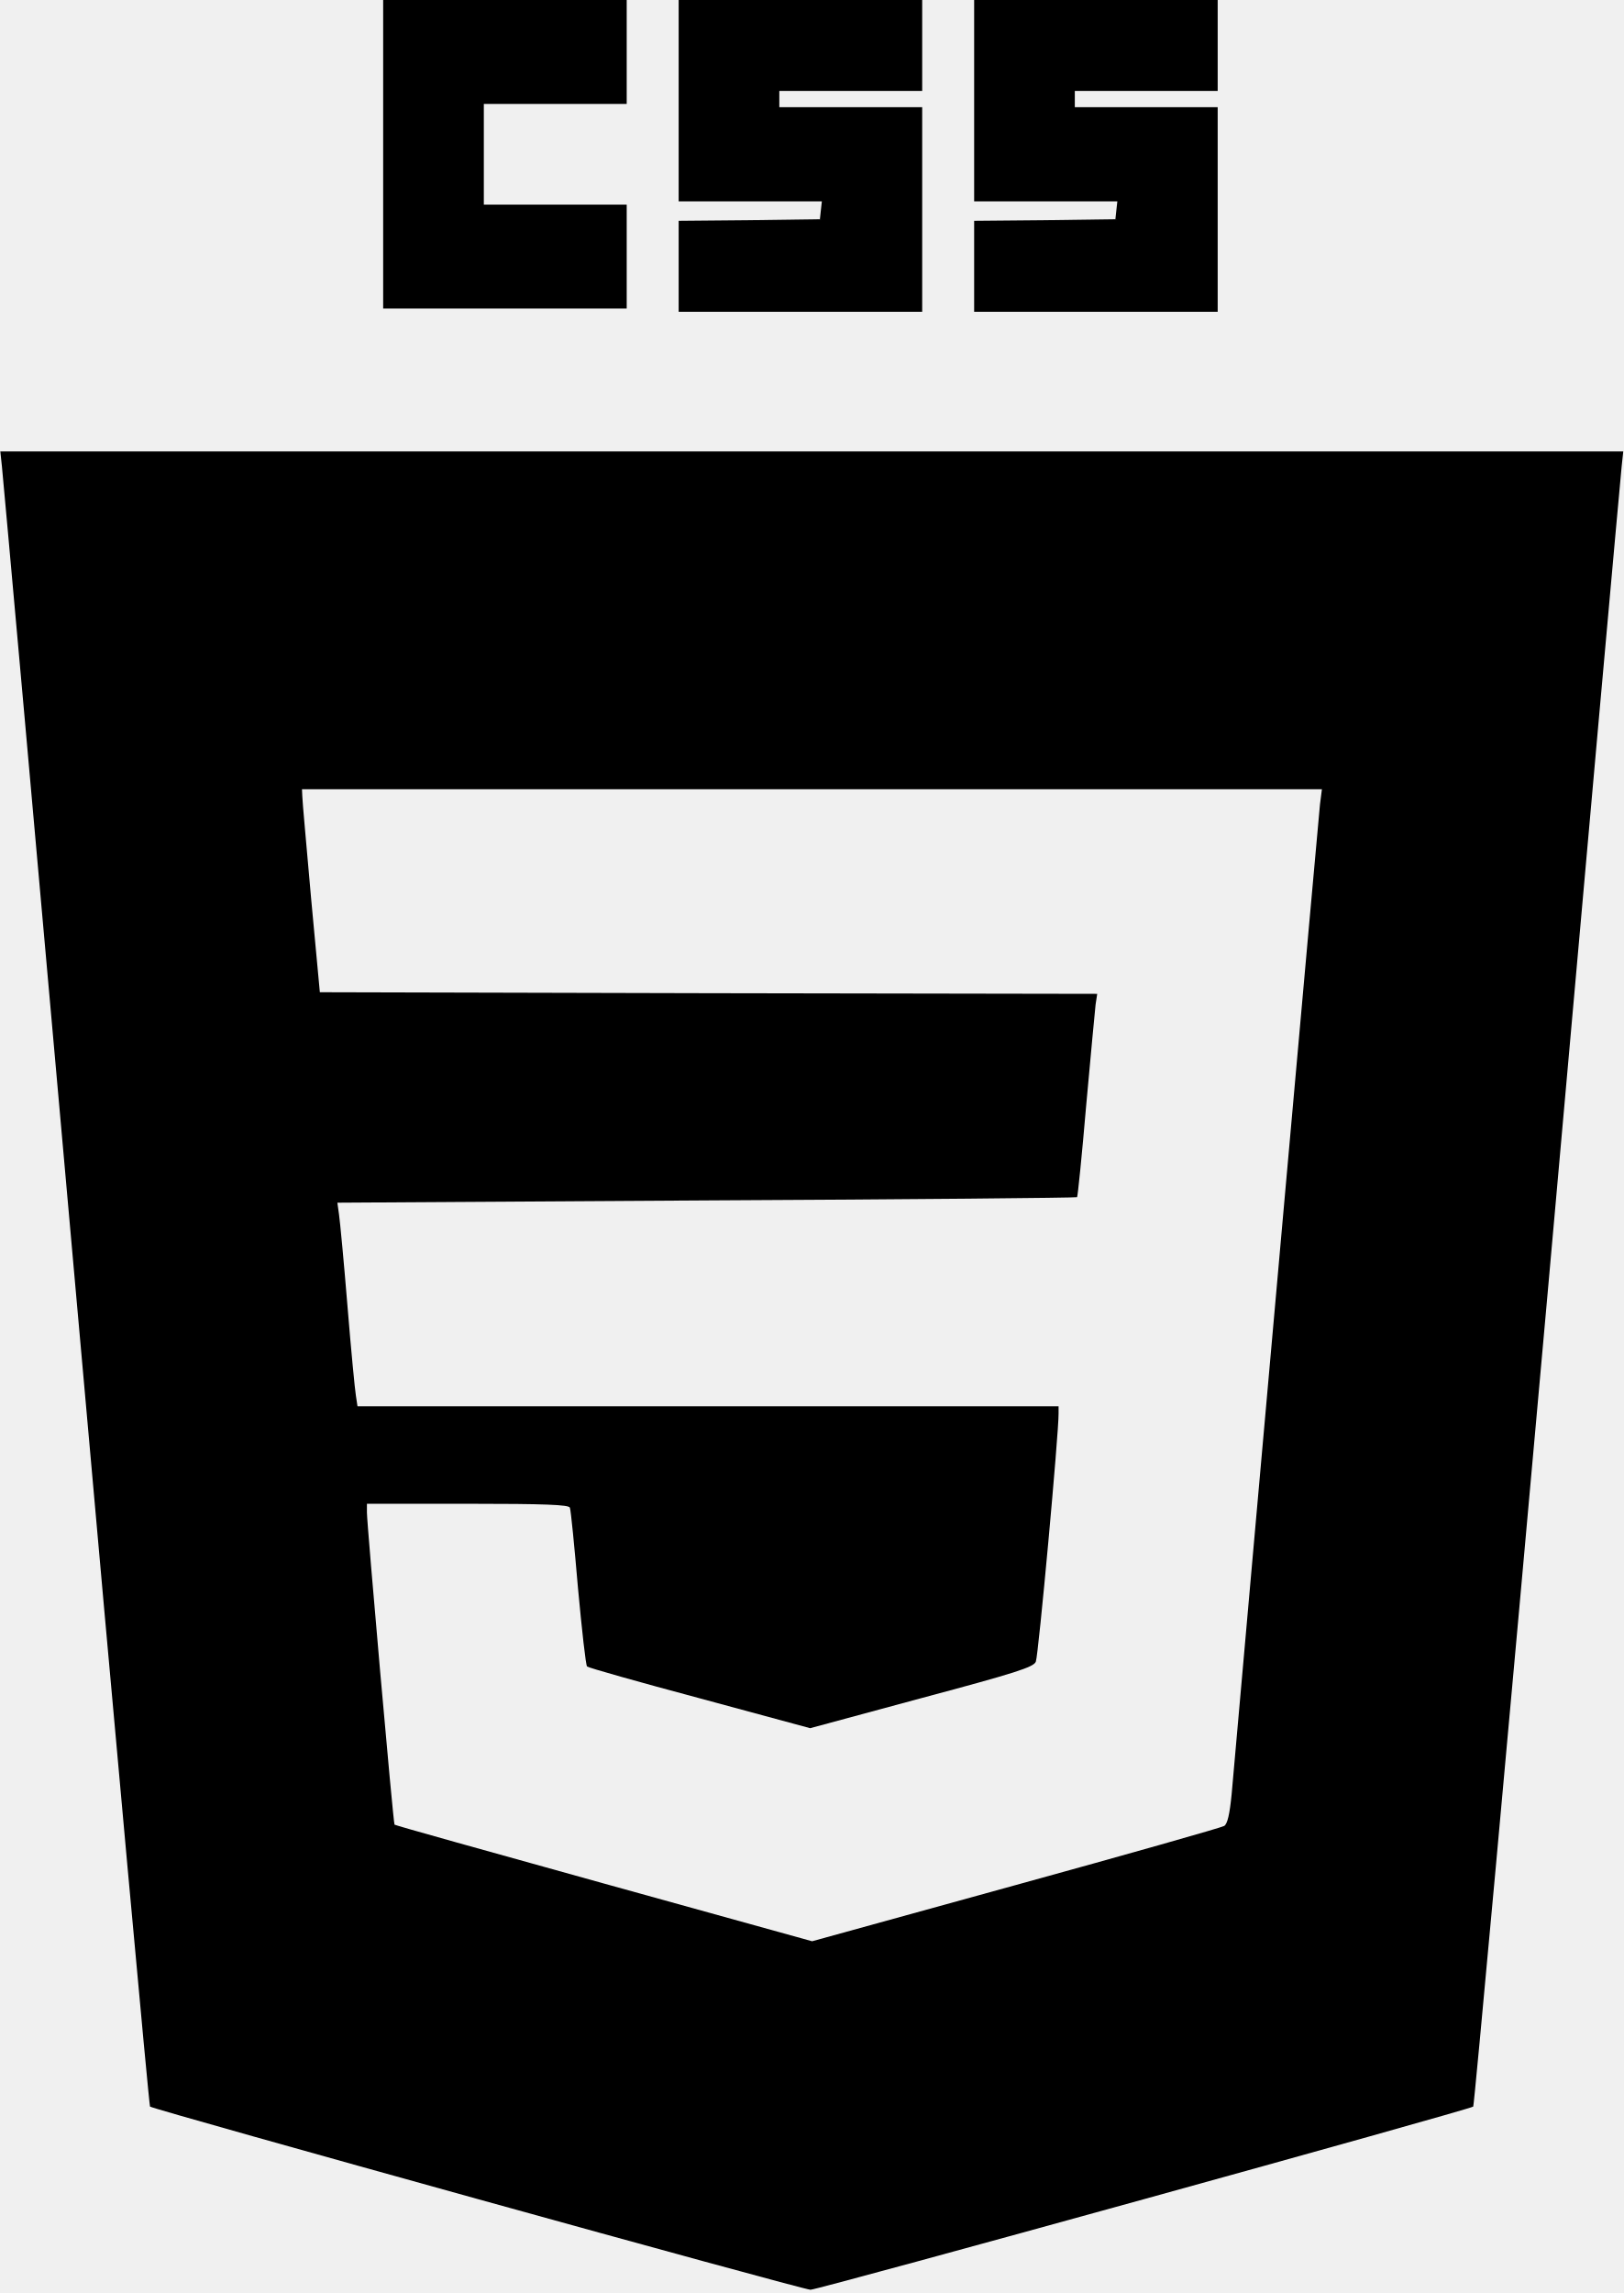
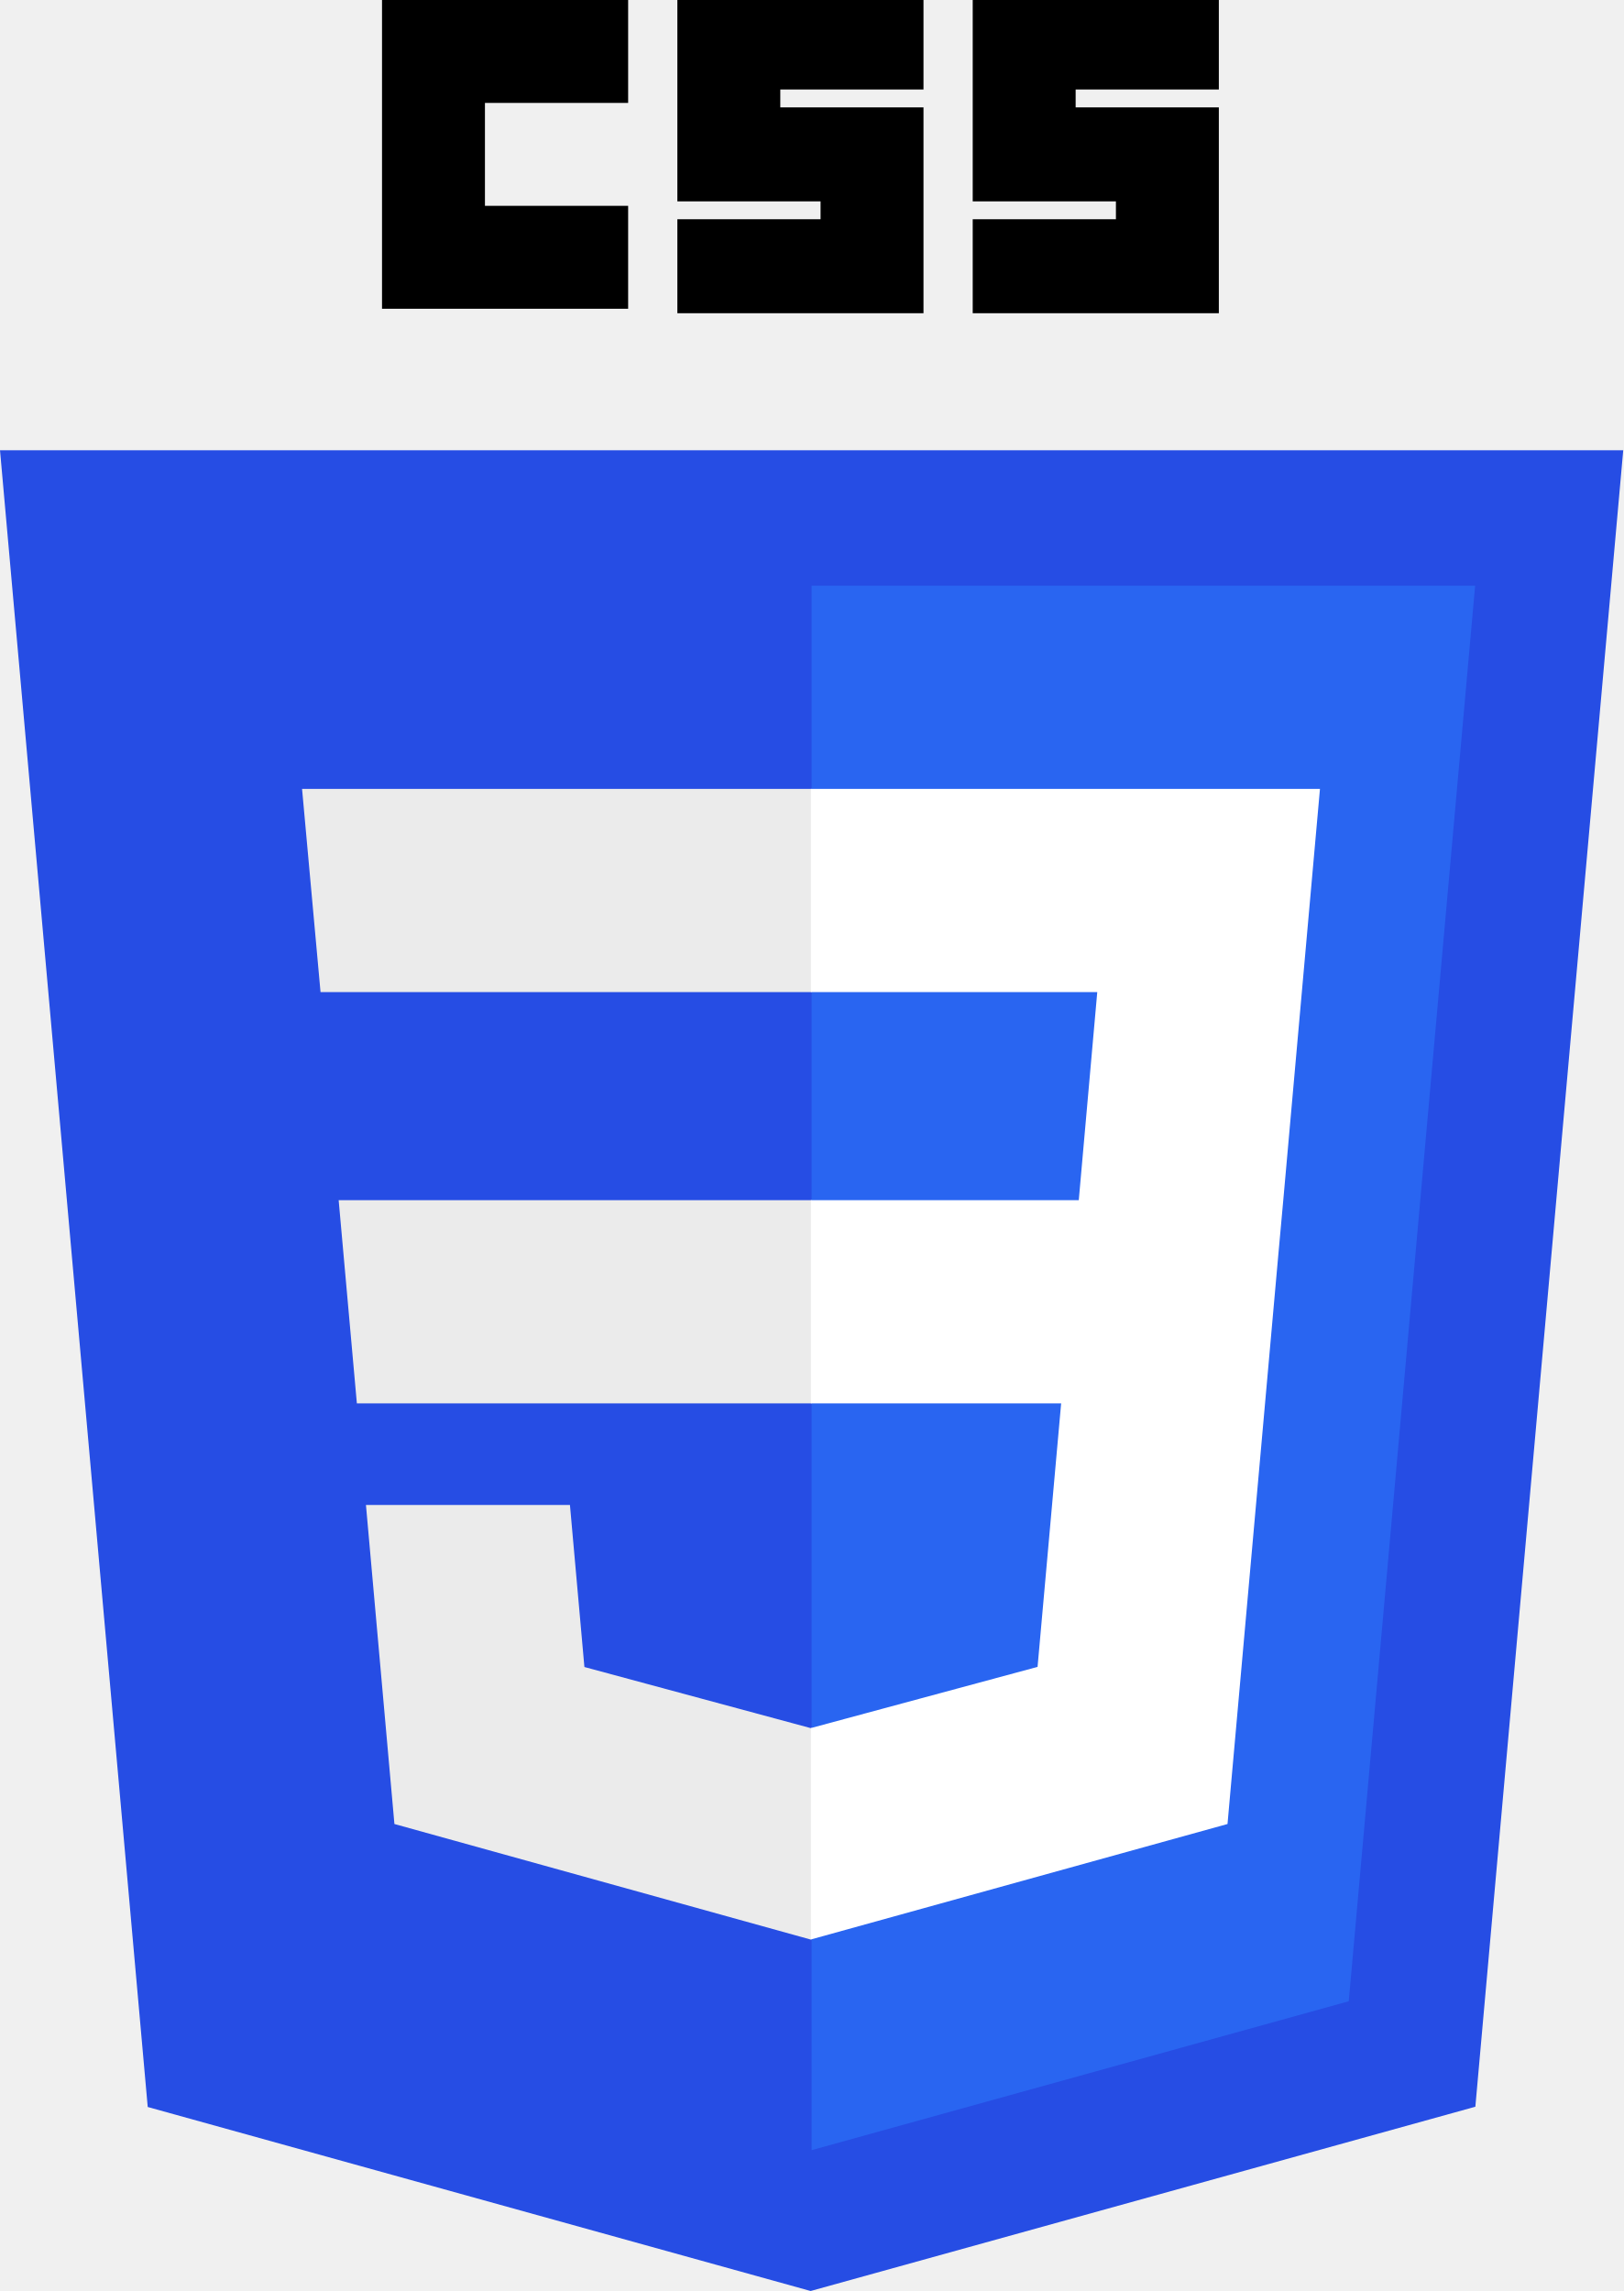
- <svg xmlns="http://www.w3.org/2000/svg" version="1.0" width="500pt" height="706pt" viewBox="0 0 500 706" preserveAspectRatio="xMidYMid meet">
-   <g transform="translate(0,706) scale(0.1,-0.1)" fill="#000000" stroke="none">
-     <path d="M1180 6585 l0 -475 375 0 375 0 0 160 0 160 -220 0 -220 0 0 155 0 155 220 0 220 0 0 160 0 160 -375 0 -375 0 0 -475z" />
-     <path d="M2090 6750 l0 -310 221 0 220 0 -3 -27 -3 -28 -217 -3 -218 -2 0 -140 0 -140 375 0 375 0 0 315 0 315 -220 0 -220 0 0 25 0 25 220 0 220 0 0 140 0 140 -375 0 -375 0 0 -310z" />
-     <path d="M3000 6750 l0 -310 221 0 220 0 -3 -27 -3 -28 -217 -3 -218 -2 0 -140 0 -140 375 0 375 0 0 315 0 315 -220 0 -220 0 0 25 0 25 220 0 220 0 0 140 0 140 -375 0 -375 0 0 -310z" />
-     <path d="M6 5623 c3 -27 106 -1172 228 -2545 122 -1374 225 -2500 228 -2504 9 -9 2010 -564 2034 -564 24 0 2032 555 2041 564 3 3 106 1130 229 2503 122 1374 225 2519 228 2546 l5 47 -2499 0 -2499 0 5 -47z m4059 -1040 c-4 -36 -204 -2276 -272 -3047 -6 -62 -13 -92 -23 -98 -8 -5 -297 -87 -642 -182 l-627 -173 -642 178 c-353 98 -643 179 -644 181 -4 4 -85 925 -85 961 l0 27 310 0 c240 0 312 -3 315 -12 3 -7 14 -119 25 -248 12 -129 24 -238 28 -241 4 -4 160 -48 347 -98 l340 -92 344 93 c288 77 345 95 351 112 8 19 71 707 70 764 l0 22 -1080 0 -1079 0 -5 33 c-3 17 -15 142 -26 277 -11 135 -23 261 -26 281 l-5 36 1137 7 c626 3 1139 8 1141 10 2 2 15 129 28 282 14 154 27 294 29 311 l5 33 -1197 2 -1197 3 -27 290 c-14 160 -27 300 -27 313 l-1 22 1570 0 1571 0 -6 -47z" />
+ <svg xmlns="http://www.w3.org/2000/svg" width="102.372mm" height="144.498mm" viewBox="0 0 362.734 512" id="svg3476" version="1.1">
+   <defs id="defs3478" />
+   <g id="layer1" transform="translate(-193.633,-276.3622)">
+     <g id="g3013" transform="translate(119,276.3622)">
+       <polygon id="polygon2989" points="437.367,100.62 404.321,470.819 255.778,512 107.644,470.877 74.633,100.62 " style="fill:#264de4" />
+       <polygon id="polygon2991" points="376.03,447.246 404.27,130.894 256,130.894 256,480.523 " style="fill:#2965f1" />
+       <polygon id="polygon2993" points="150.31,268.217 154.38,313.627 256,313.627 256,268.217 " style="fill:#ebebeb" />
+       <polygon id="polygon2995" points="256,176.305 255.843,176.305 142.132,176.305 146.26,221.716 256,221.716 " style="fill:#ebebeb" />
+       <polygon id="polygon2997" points="256,433.399 256,386.153 255.801,386.206 205.227,372.55 201.994,336.333 177.419,336.333 156.409,336.333 162.771,407.634 255.791,433.457 " style="fill:#ebebeb" />
+       <path id="path2999" d="m 160,0 55,0 0,23 -32,0 0,23 32,0 0,23 -55,0 z" />
+       <path id="path3001" d="m 226,0 55,0 0,20 -32,0 0,4 32,0 0,46 -55,0 0,-21 32,0 0,-4 -32,0 z" />
+       <path id="path3003" d="m 292,0 55,0 0,20 -32,0 0,4 32,0 0,46 -55,0 0,-21 32,0 0,-4 -32,0 z" />
+       <polygon id="polygon3005" points="311.761,313.627 306.49,372.521 255.843,386.191 255.843,433.435 348.937,407.634 349.62,399.962 360.291,280.411 361.399,268.217 369.597,176.305 255.843,176.305 255.843,221.716 319.831,221.716 315.699,268.217 255.843,268.217 255.843,313.627 " style="fill:#ffffff" />
+     </g>
  </g>
</svg>
